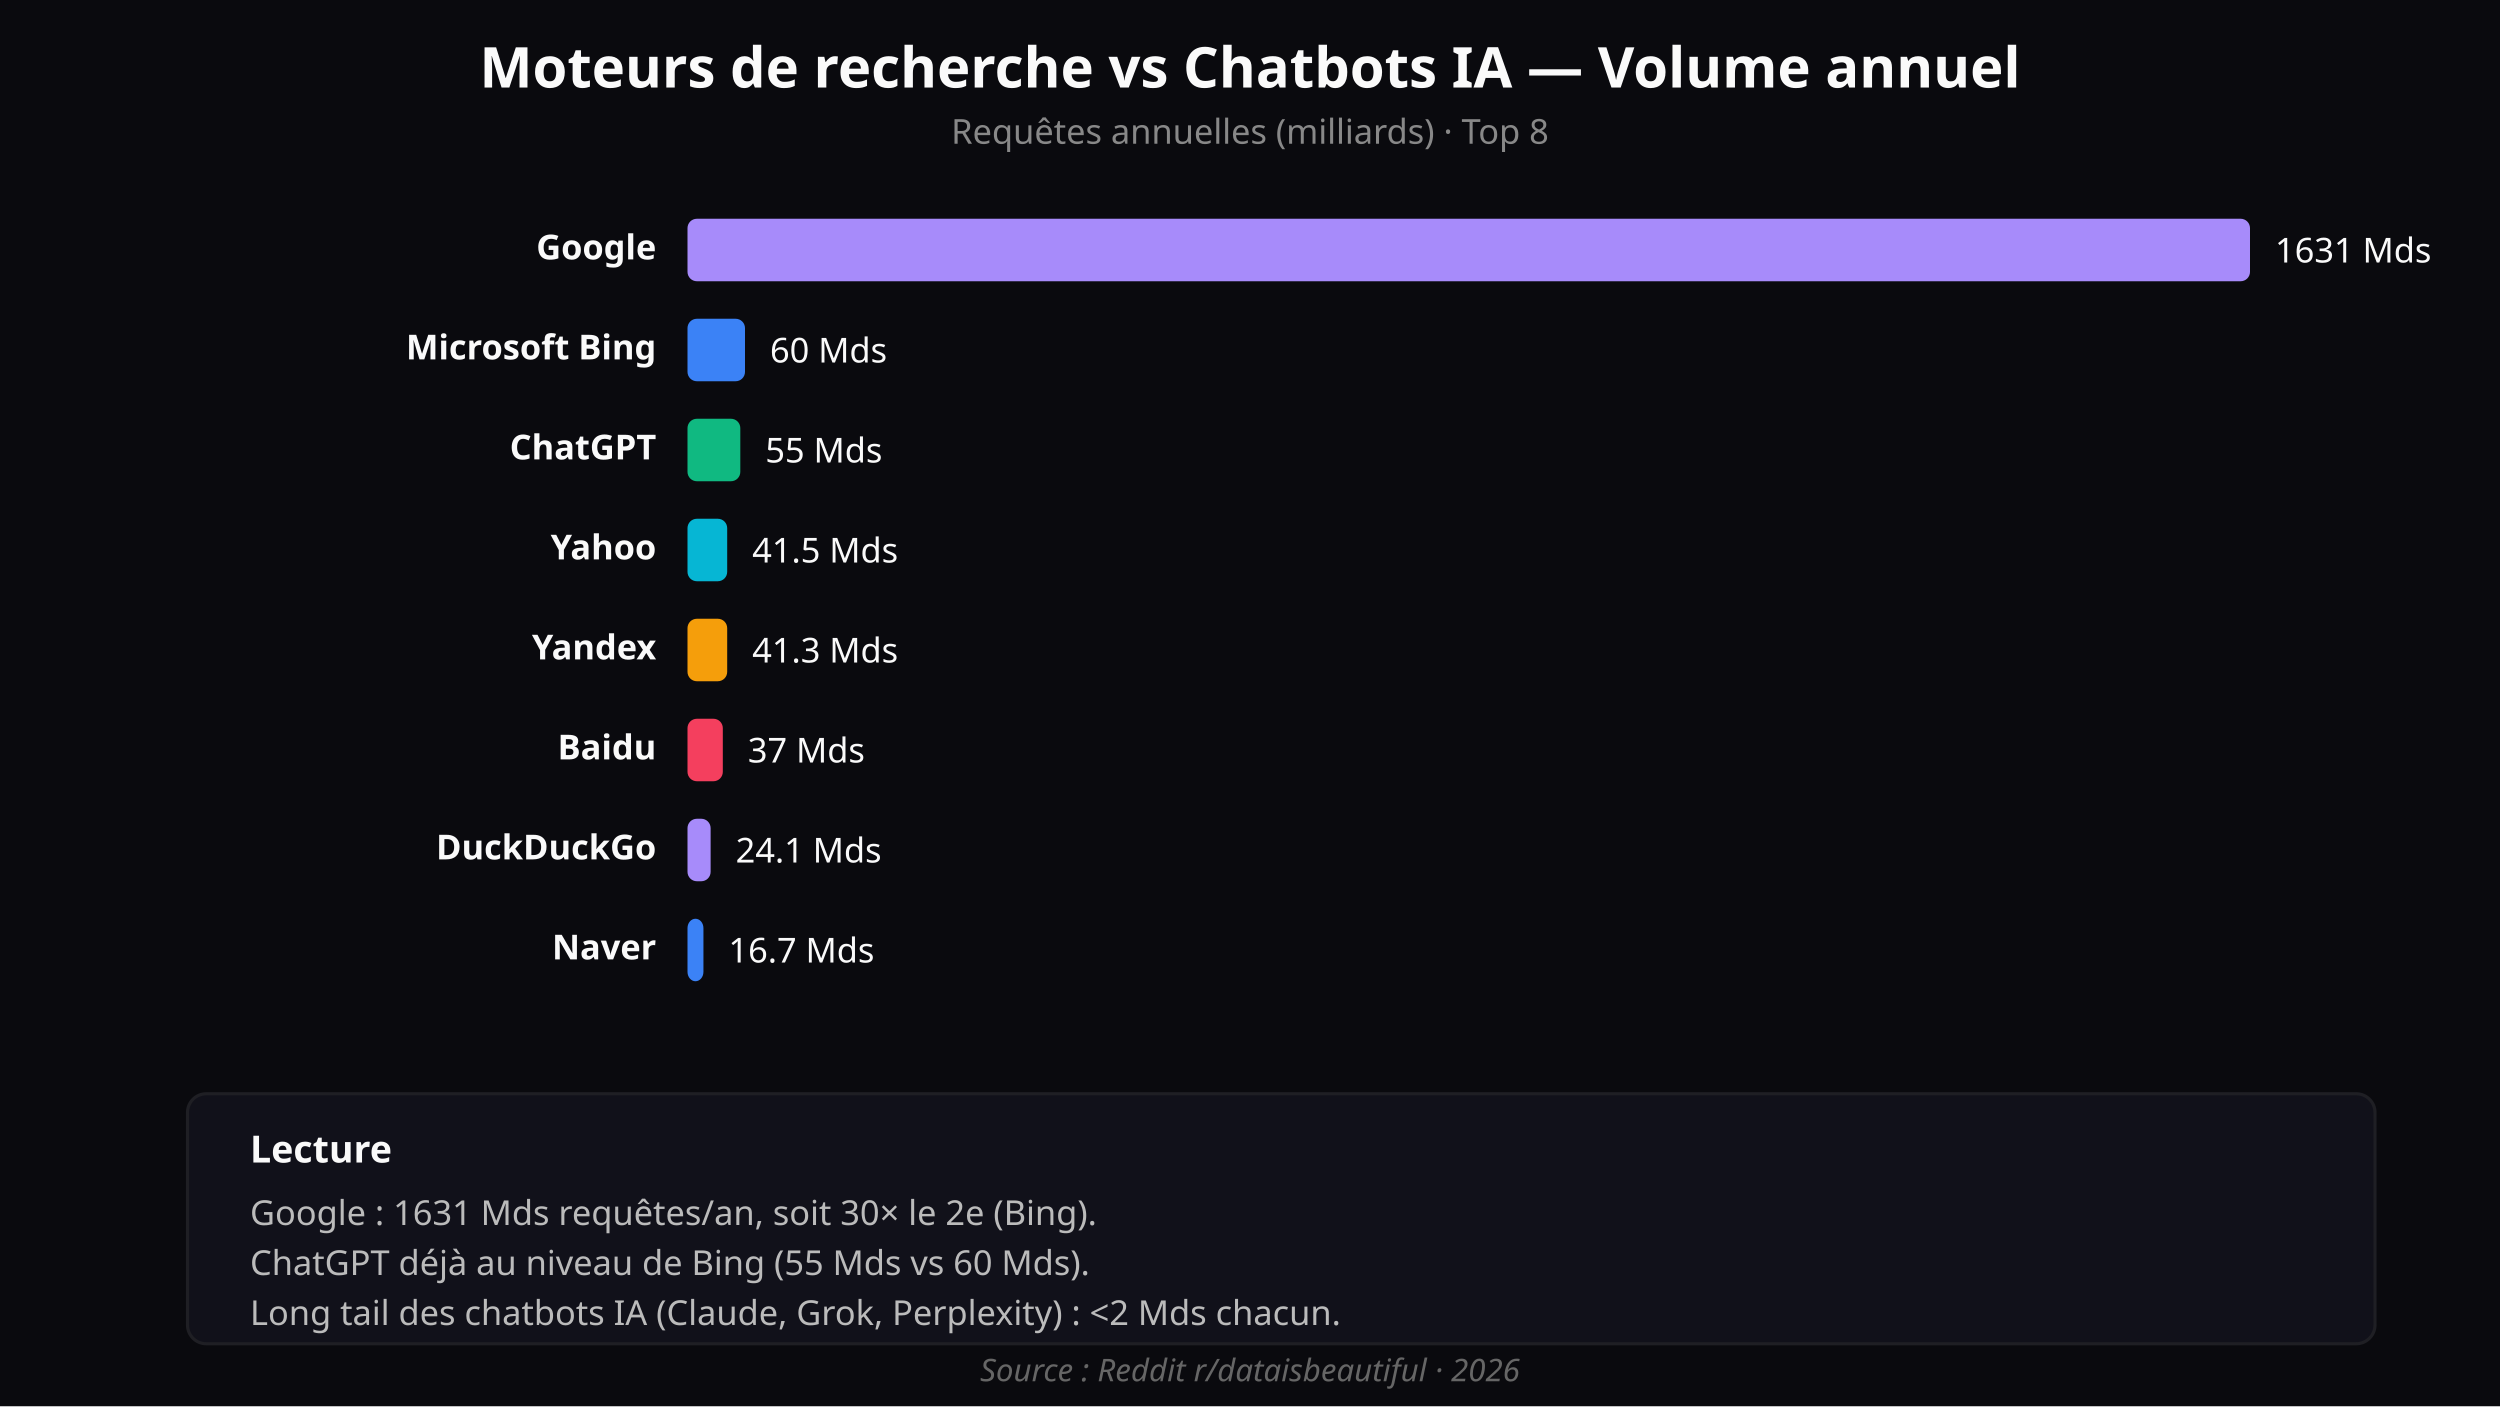
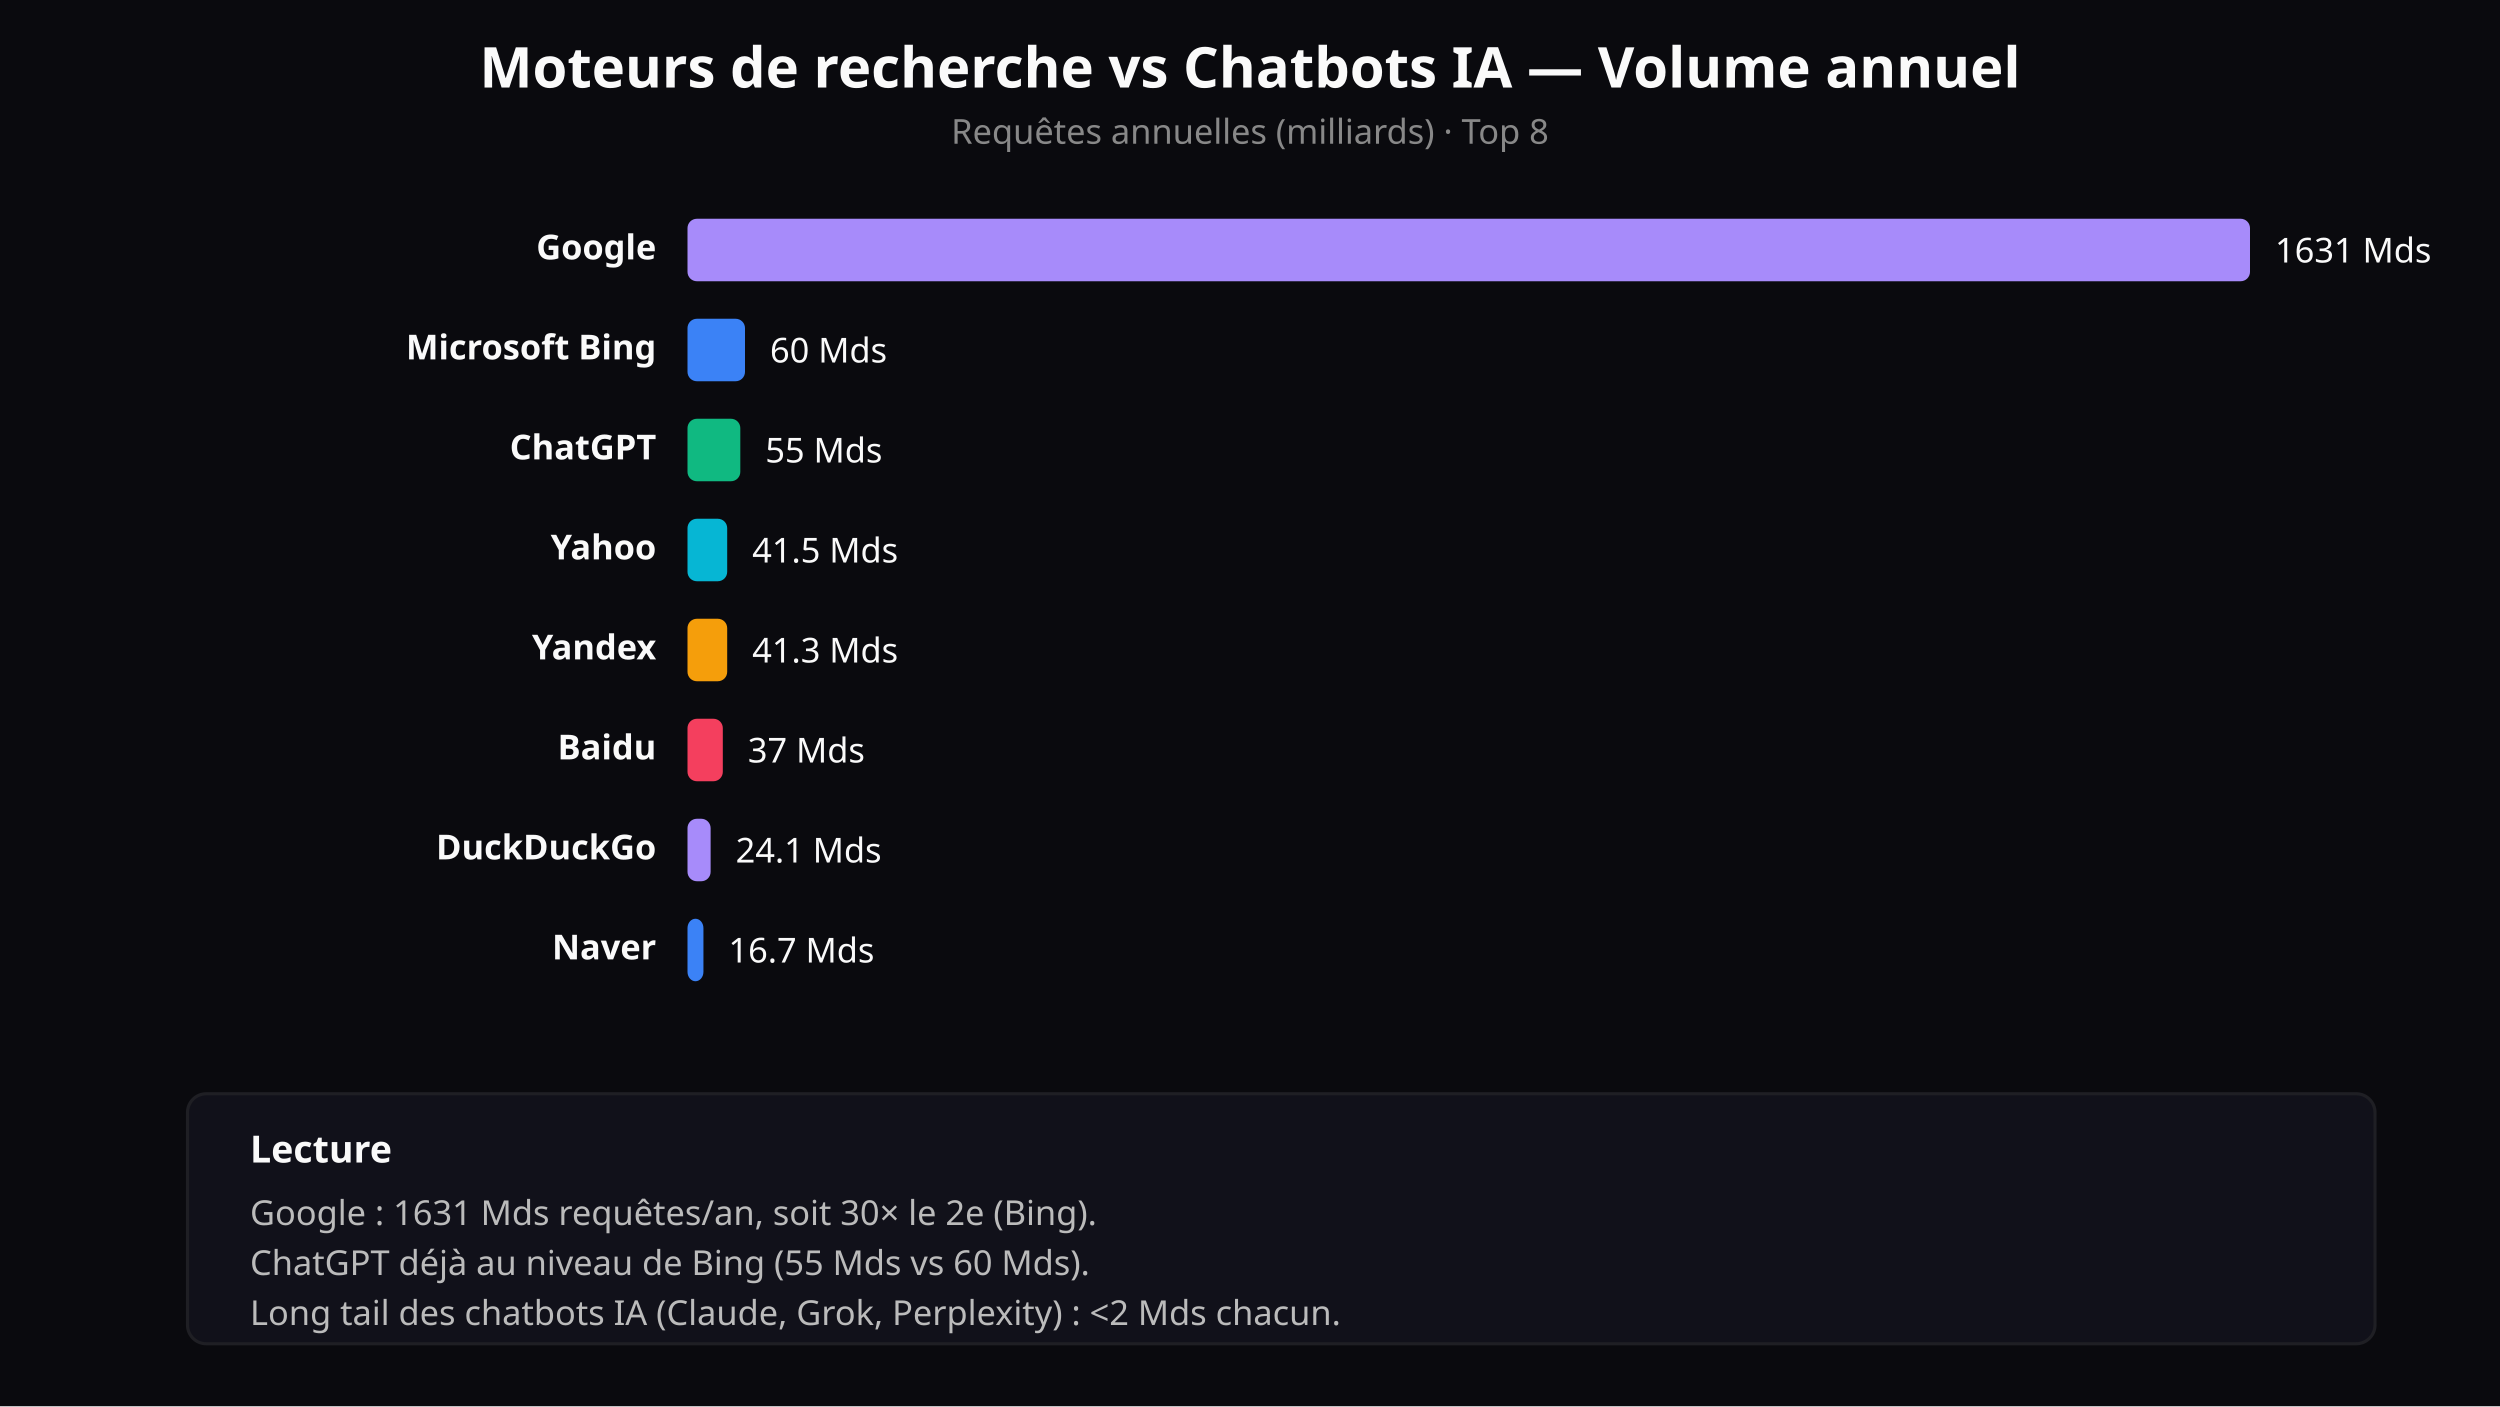
<svg xmlns="http://www.w3.org/2000/svg" viewBox="0 0 800 450" font-family="ui-sans-serif, system-ui">
  <rect width="800" height="450" fill="#0a0a0e" />
  <text x="400" y="28" text-anchor="middle" fill="#fafafa" font-size="18" font-weight="bold">Moteurs de recherche vs Chatbots IA — Volume annuel</text>
  <text x="400" y="46" text-anchor="middle" fill="#888" font-size="11">Requêtes annuelles (milliards) · Top 8</text>
  <text x="210" y="83" text-anchor="end" fill="#fafafa" font-size="11" font-weight="600">Google</text>
  <rect x="220" y="70" width="500.0" height="20" fill="#a78bfa" rx="3" />
  <text x="728.0" y="84" fill="#fafafa" font-size="11" font-family="ui-monospace">1631 Mds</text>
  <text x="210" y="115" text-anchor="end" fill="#fafafa" font-size="11" font-weight="600">Microsoft Bing</text>
  <rect x="220" y="102" width="18.4" height="20" fill="#3b82f6" rx="3" />
  <text x="246.4" y="116" fill="#fafafa" font-size="11" font-family="ui-monospace">60 Mds</text>
  <text x="210" y="147" text-anchor="end" fill="#fafafa" font-size="11" font-weight="600">ChatGPT</text>
  <rect x="220" y="134" width="16.9" height="20" fill="#10b981" rx="3" />
  <text x="244.9" y="148" fill="#fafafa" font-size="11" font-family="ui-monospace">55 Mds</text>
  <text x="210" y="179" text-anchor="end" fill="#fafafa" font-size="11" font-weight="600">Yahoo</text>
  <rect x="220" y="166" width="12.7" height="20" fill="#06b6d4" rx="3" />
  <text x="240.7" y="180" fill="#fafafa" font-size="11" font-family="ui-monospace">41.5 Mds</text>
  <text x="210" y="211" text-anchor="end" fill="#fafafa" font-size="11" font-weight="600">Yandex</text>
  <rect x="220" y="198" width="12.7" height="20" fill="#f59e0b" rx="3" />
  <text x="240.7" y="212" fill="#fafafa" font-size="11" font-family="ui-monospace">41.3 Mds</text>
  <text x="210" y="243" text-anchor="end" fill="#fafafa" font-size="11" font-weight="600">Baidu</text>
  <rect x="220" y="230" width="11.3" height="20" fill="#f43f5e" rx="3" />
  <text x="239.3" y="244" fill="#fafafa" font-size="11" font-family="ui-monospace">37 Mds</text>
  <text x="210" y="275" text-anchor="end" fill="#fafafa" font-size="11" font-weight="600">DuckDuckGo</text>
  <rect x="220" y="262" width="7.4" height="20" fill="#a78bfa" rx="3" />
  <text x="235.4" y="276" fill="#fafafa" font-size="11" font-family="ui-monospace">24.1 Mds</text>
  <text x="210" y="307" text-anchor="end" fill="#fafafa" font-size="11" font-weight="600">Naver</text>
  <rect x="220" y="294" width="5.1" height="20" fill="#3b82f6" rx="3" />
  <text x="233.1" y="308" fill="#fafafa" font-size="11" font-family="ui-monospace">16.7 Mds</text>
  <g transform="translate(0,350)">
    <rect x="60" y="0" width="700" height="80" fill="#11111a" rx="6" stroke="#1f1f24" />
    <text x="80" y="22" fill="#fafafa" font-size="12" font-weight="600">Lecture</text>
    <text x="80" y="42" fill="#bbb" font-size="11">Google : 1631 Mds requêtes/an, soit 30× le 2e (Bing).</text>
    <text x="80" y="58" fill="#bbb" font-size="11">ChatGPT déjà au niveau de Bing (55 Mds vs 60 Mds).</text>
    <text x="80" y="74" fill="#bbb" font-size="11">Long tail des chatbots IA (Claude, Grok, Perplexity) : &lt;2 Mds chacun.</text>
  </g>
-   <text x="400" y="442" text-anchor="middle" fill="#666" font-size="10" font-style="italic">Source : Reddit r/dataisbeautiful · 2026</text>
</svg>
